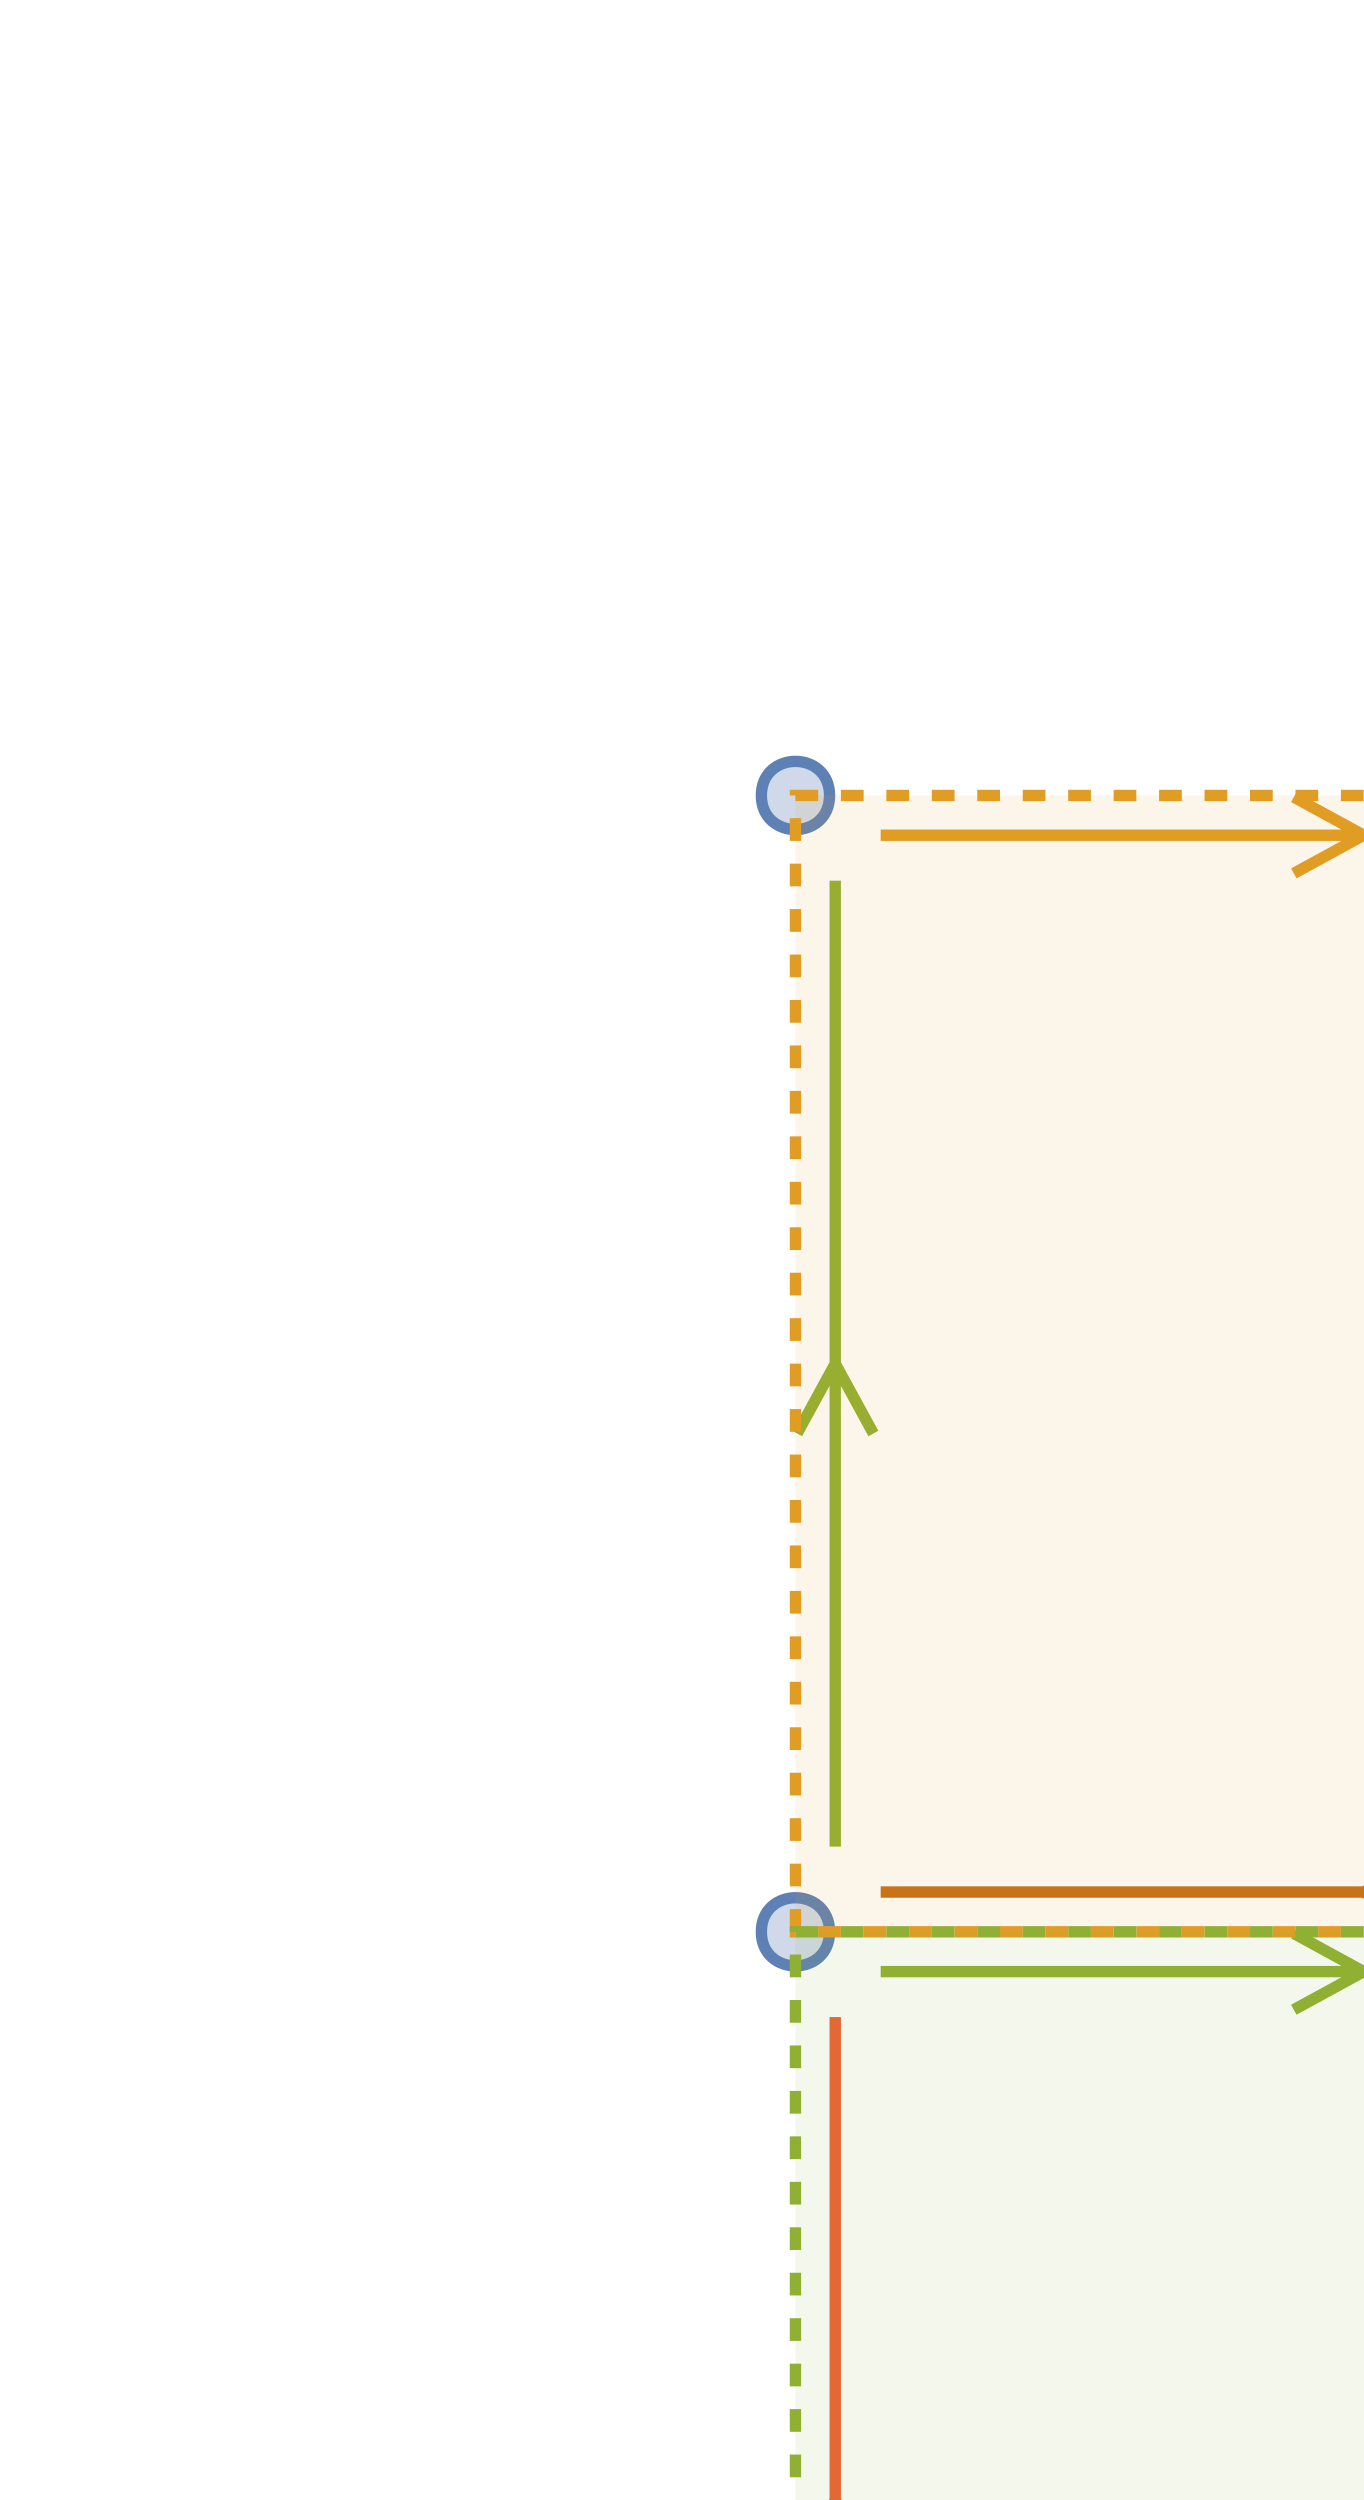
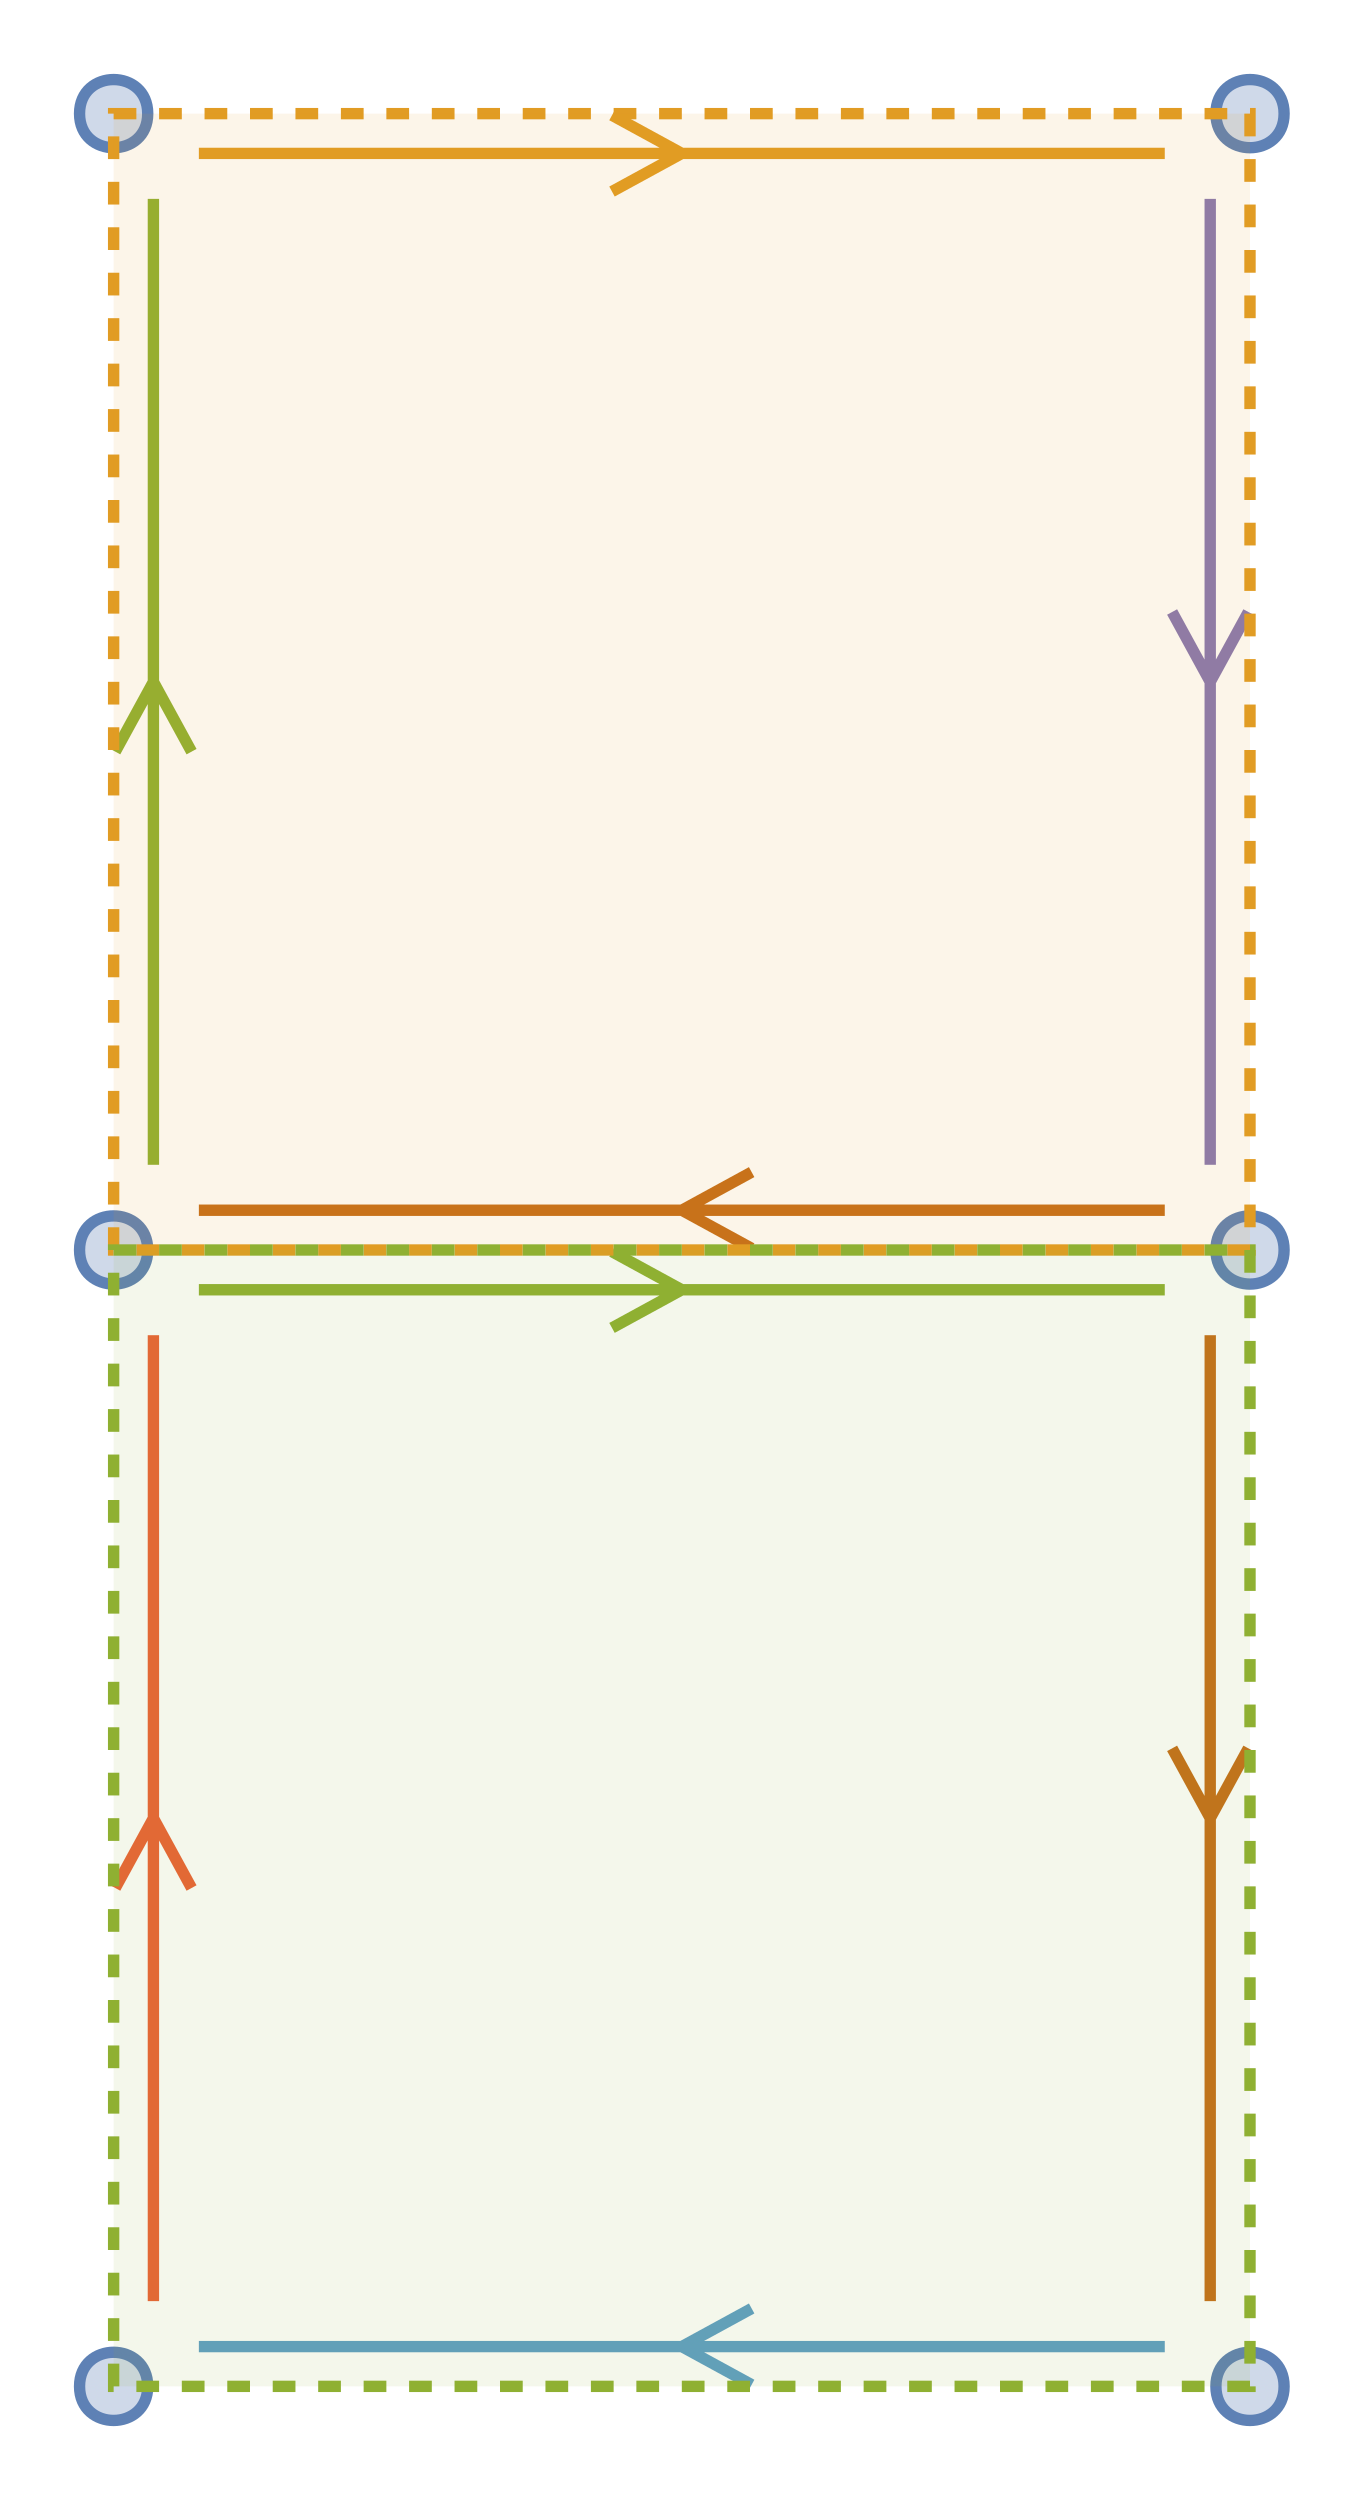
<svg xmlns="http://www.w3.org/2000/svg" width="120pt" height="220pt" viewBox="0 0 120 220" version="1.1">
  <g id="7_handcrafted_edge_graph">
-     <path style="fill:none;stroke-width:1;stroke-linecap:butt;stroke-linejoin:miter;stroke:rgb(36.842%,50.678%,70.98%);stroke-opacity:1;stroke-miterlimit:10;" d="M 3 -100 C 3 -96 -3 -96 -3 -100 C -3 -104 3 -104 3 -100 " transform="matrix(1,0,0,1,70,170)" />
-     <path style=" stroke:none;fill-rule:nonzero;fill:rgb(36.842%,50.678%,70.98%);fill-opacity:0.3;" d="M 73 70 C 73 74 67 74 67 70 C 67 66 73 66 73 70 " />
-     <path style="fill:none;stroke-width:1;stroke-linecap:butt;stroke-linejoin:miter;stroke:rgb(88.072%,61.104%,14.205%);stroke-opacity:1;stroke-miterlimit:10;" d="M 7.5 -96.5 L 92.5 -96.5 M 43.855 -99.855 L 50 -96.5 L 43.855 -93.145 " transform="matrix(1,0,0,1,70,170)" />
-     <path style="fill:none;stroke-width:1;stroke-linecap:butt;stroke-linejoin:miter;stroke:rgb(36.842%,50.678%,70.98%);stroke-opacity:1;stroke-miterlimit:10;" d="M 3 0 C 3 4 -3 4 -3 0 C -3 -4 3 -4 3 0 " transform="matrix(1,0,0,1,70,170)" />
-     <path style=" stroke:none;fill-rule:nonzero;fill:rgb(36.842%,50.678%,70.98%);fill-opacity:0.3;" d="M 73 170 C 73 174 67 174 67 170 C 67 166 73 166 73 170 " />
-     <path style="fill:none;stroke-width:1;stroke-linecap:butt;stroke-linejoin:miter;stroke:rgb(56.018%,69.157%,19.488%);stroke-opacity:1;stroke-miterlimit:10;" d="M 3.5 -7.5 L 3.5 -92.5 M 0.145 -43.855 L 3.5 -50 L 6.855 -43.855 " transform="matrix(1,0,0,1,70,170)" />
-     <path style="fill:none;stroke-width:1;stroke-linecap:butt;stroke-linejoin:miter;stroke:rgb(56.018%,69.157%,19.488%);stroke-opacity:1;stroke-miterlimit:10;" d="M 7.5 3.5 L 92.5 3.5 M 43.855 0.145 L 50 3.5 L 43.855 6.855 " transform="matrix(1,0,0,1,70,170)" />
-     <path style="fill:none;stroke-width:1;stroke-linecap:butt;stroke-linejoin:miter;stroke:rgb(92.253%,38.563%,20.918%);stroke-opacity:1;stroke-miterlimit:10;" d="M 3.5 92.5 L 3.5 7.5 M 0.145 56.145 L 3.5 50 L 6.855 56.145 " transform="matrix(1,0,0,1,70,170)" />
-     <path style="fill:none;stroke-width:1;stroke-linecap:butt;stroke-linejoin:miter;stroke:rgb(77.208%,43.155%,10.239%);stroke-opacity:1;stroke-miterlimit:10;" d="M 92.5 -3.5 L 7.5 -3.5 M 56.145 -0.145 L 50 -3.5 L 56.145 -6.855 " transform="matrix(1,0,0,1,70,170)" />
-     <path style="fill:none;stroke-width:1;stroke-linecap:butt;stroke-linejoin:miter;stroke:rgb(88.072%,61.104%,14.205%);stroke-opacity:1;stroke-dasharray:2,2;stroke-miterlimit:10;" d="M 0 -100 L 100 -100 L 100 0 L 0 0 Z M 0 -100 " transform="matrix(1,0,0,1,70,170)" />
-     <path style=" stroke:none;fill-rule:nonzero;fill:rgb(88.072%,61.104%,14.205%);fill-opacity:0.1;" d="M 70 70 L 170 70 L 170 170 L 70 170 Z M 70 70 " />
-     <path style="fill:none;stroke-width:1;stroke-linecap:butt;stroke-linejoin:miter;stroke:rgb(56.018%,69.157%,19.488%);stroke-opacity:1;stroke-dasharray:2,2;stroke-miterlimit:10;" d="M 0 0 L 100 0 L 100 100 L 0 100 Z M 0 0 " transform="matrix(1,0,0,1,70,170)" />
-     <path style=" stroke:none;fill-rule:nonzero;fill:rgb(56.018%,69.157%,19.488%);fill-opacity:0.1;" d="M 70 170 L 170 170 L 170 270 L 70 270 Z M 70 170 " />
+     <path style="fill:none;stroke-width:1;stroke-linecap:butt;stroke-linejoin:miter;stroke:rgb(36.842%,50.678%,70.98%);stroke-opacity:1;stroke-miterlimit:10;" d="M 3 -100 C 3 -96 -3 -96 -3 -100 C -3 -104 3 -104 3 -100 " transform="matrix(1,0,0,1,10,110)" />
+     <path style=" stroke:none;fill-rule:nonzero;fill:rgb(36.842%,50.678%,70.98%);fill-opacity:0.3;" d="M 13 10 C 13 14 7 14 7 10 C 7 6 13 6 13 10 " />
+     <path style="fill:none;stroke-width:1;stroke-linecap:butt;stroke-linejoin:miter;stroke:rgb(88.072%,61.104%,14.205%);stroke-opacity:1;stroke-miterlimit:10;" d="M 7.5 -96.5 L 92.5 -96.5 M 43.855 -99.855 L 50 -96.5 L 43.855 -93.145 " transform="matrix(1,0,0,1,10,110)" />
+     <path style="fill:none;stroke-width:1;stroke-linecap:butt;stroke-linejoin:miter;stroke:rgb(36.842%,50.678%,70.98%);stroke-opacity:1;stroke-miterlimit:10;" d="M 3 0 C 3 4 -3 4 -3 0 C -3 -4 3 -4 3 0 " transform="matrix(1,0,0,1,10,110)" />
+     <path style=" stroke:none;fill-rule:nonzero;fill:rgb(36.842%,50.678%,70.98%);fill-opacity:0.3;" d="M 13 110 C 13 114 7 114 7 110 C 7 106 13 106 13 110 " />
+     <path style="fill:none;stroke-width:1;stroke-linecap:butt;stroke-linejoin:miter;stroke:rgb(56.018%,69.157%,19.488%);stroke-opacity:1;stroke-miterlimit:10;" d="M 3.5 -7.5 L 3.5 -92.5 M 0.145 -43.855 L 3.5 -50 L 6.855 -43.855 " transform="matrix(1,0,0,1,10,110)" />
+     <path style="fill:none;stroke-width:1;stroke-linecap:butt;stroke-linejoin:miter;stroke:rgb(56.018%,69.157%,19.488%);stroke-opacity:1;stroke-miterlimit:10;" d="M 7.5 3.5 L 92.5 3.5 M 43.855 0.145 L 50 3.5 L 43.855 6.855 " transform="matrix(1,0,0,1,10,110)" />
+     <path style="fill:none;stroke-width:1;stroke-linecap:butt;stroke-linejoin:miter;stroke:rgb(36.842%,50.678%,70.98%);stroke-opacity:1;stroke-miterlimit:10;" d="M 3 100 C 3 104 -3 104 -3 100 C -3 96 3 96 3 100 " transform="matrix(1,0,0,1,10,110)" />
+     <path style=" stroke:none;fill-rule:nonzero;fill:rgb(36.842%,50.678%,70.98%);fill-opacity:0.3;" d="M 13 210 C 13 214 7 214 7 210 C 7 206 13 206 13 210 " />
+     <path style="fill:none;stroke-width:1;stroke-linecap:butt;stroke-linejoin:miter;stroke:rgb(92.253%,38.563%,20.918%);stroke-opacity:1;stroke-miterlimit:10;" d="M 3.5 92.5 L 3.5 7.5 M 0.145 56.145 L 3.5 50 L 6.855 56.145 " transform="matrix(1,0,0,1,10,110)" />
+     <path style="fill:none;stroke-width:1;stroke-linecap:butt;stroke-linejoin:miter;stroke:rgb(36.842%,50.678%,70.98%);stroke-opacity:1;stroke-miterlimit:10;" d="M 103 -100 C 103 -96 97 -96 97 -100 C 97 -104 103 -104 103 -100 " transform="matrix(1,0,0,1,10,110)" />
+     <path style=" stroke:none;fill-rule:nonzero;fill:rgb(36.842%,50.678%,70.98%);fill-opacity:0.3;" d="M 113 10 C 113 14 107 14 107 10 C 107 6 113 6 113 10 " />
+     <path style="fill:none;stroke-width:1;stroke-linecap:butt;stroke-linejoin:miter;stroke:rgb(52.849%,47.062%,70.135%);stroke-opacity:1;stroke-miterlimit:10;" d="M 96.5 -92.5 L 96.5 -7.5 M 99.855 -56.145 L 96.5 -50 L 93.145 -56.145 " transform="matrix(1,0,0,1,10,110)" />
+     <path style="fill:none;stroke-width:1;stroke-linecap:butt;stroke-linejoin:miter;stroke:rgb(36.842%,50.678%,70.98%);stroke-opacity:1;stroke-miterlimit:10;" d="M 103 0 C 103 4 97 4 97 0 C 97 -4 103 -4 103 0 " transform="matrix(1,0,0,1,10,110)" />
+     <path style=" stroke:none;fill-rule:nonzero;fill:rgb(36.842%,50.678%,70.98%);fill-opacity:0.3;" d="M 113 110 C 113 114 107 114 107 110 C 107 106 113 106 113 110 " />
+     <path style="fill:none;stroke-width:1;stroke-linecap:butt;stroke-linejoin:miter;stroke:rgb(77.208%,43.155%,10.239%);stroke-opacity:1;stroke-miterlimit:10;" d="M 92.5 -3.5 L 7.5 -3.5 M 56.145 -0.145 L 50 -3.5 L 56.145 -6.855 " transform="matrix(1,0,0,1,10,110)" />
+     <path style="fill:none;stroke-width:1;stroke-linecap:butt;stroke-linejoin:miter;stroke:rgb(77.208%,43.155%,10.239%);stroke-opacity:1;stroke-miterlimit:10;" d="M 96.5 7.5 L 96.5 92.5 M 99.855 43.855 L 96.5 50 L 93.145 43.855 " transform="matrix(1,0,0,1,10,110)" />
+     <path style="fill:none;stroke-width:1;stroke-linecap:butt;stroke-linejoin:miter;stroke:rgb(36.842%,50.678%,70.98%);stroke-opacity:1;stroke-miterlimit:10;" d="M 103 100 C 103 104 97 104 97 100 C 97 96 103 96 103 100 " transform="matrix(1,0,0,1,10,110)" />
+     <path style=" stroke:none;fill-rule:nonzero;fill:rgb(36.842%,50.678%,70.98%);fill-opacity:0.3;" d="M 113 210 C 113 214 107 214 107 210 C 107 206 113 206 113 210 " />
+     <path style="fill:none;stroke-width:1;stroke-linecap:butt;stroke-linejoin:miter;stroke:rgb(36.39%,61.85%,78.235%);stroke-opacity:1;stroke-miterlimit:10;" d="M 92.5 96.5 L 7.5 96.5 M 56.145 99.855 L 50 96.5 L 56.145 93.145 " transform="matrix(1,0,0,1,10,110)" />
+     <path style="fill:none;stroke-width:1;stroke-linecap:butt;stroke-linejoin:miter;stroke:rgb(88.072%,61.104%,14.205%);stroke-opacity:1;stroke-dasharray:2,2;stroke-miterlimit:10;" d="M 0 -100 L 100 -100 L 100 0 L 0 0 Z M 0 -100 " transform="matrix(1,0,0,1,10,110)" />
+     <path style=" stroke:none;fill-rule:nonzero;fill:rgb(88.072%,61.104%,14.205%);fill-opacity:0.1;" d="M 10 10 L 110 10 L 110 110 L 10 110 Z M 10 10 " />
+     <path style="fill:none;stroke-width:1;stroke-linecap:butt;stroke-linejoin:miter;stroke:rgb(56.018%,69.157%,19.488%);stroke-opacity:1;stroke-dasharray:2,2;stroke-miterlimit:10;" d="M 0 0 L 100 0 L 100 100 L 0 100 Z M 0 0 " transform="matrix(1,0,0,1,10,110)" />
+     <path style=" stroke:none;fill-rule:nonzero;fill:rgb(56.018%,69.157%,19.488%);fill-opacity:0.1;" d="M 10 110 L 110 110 L 110 210 L 10 210 Z M 10 110 " />
  </g>
</svg>
